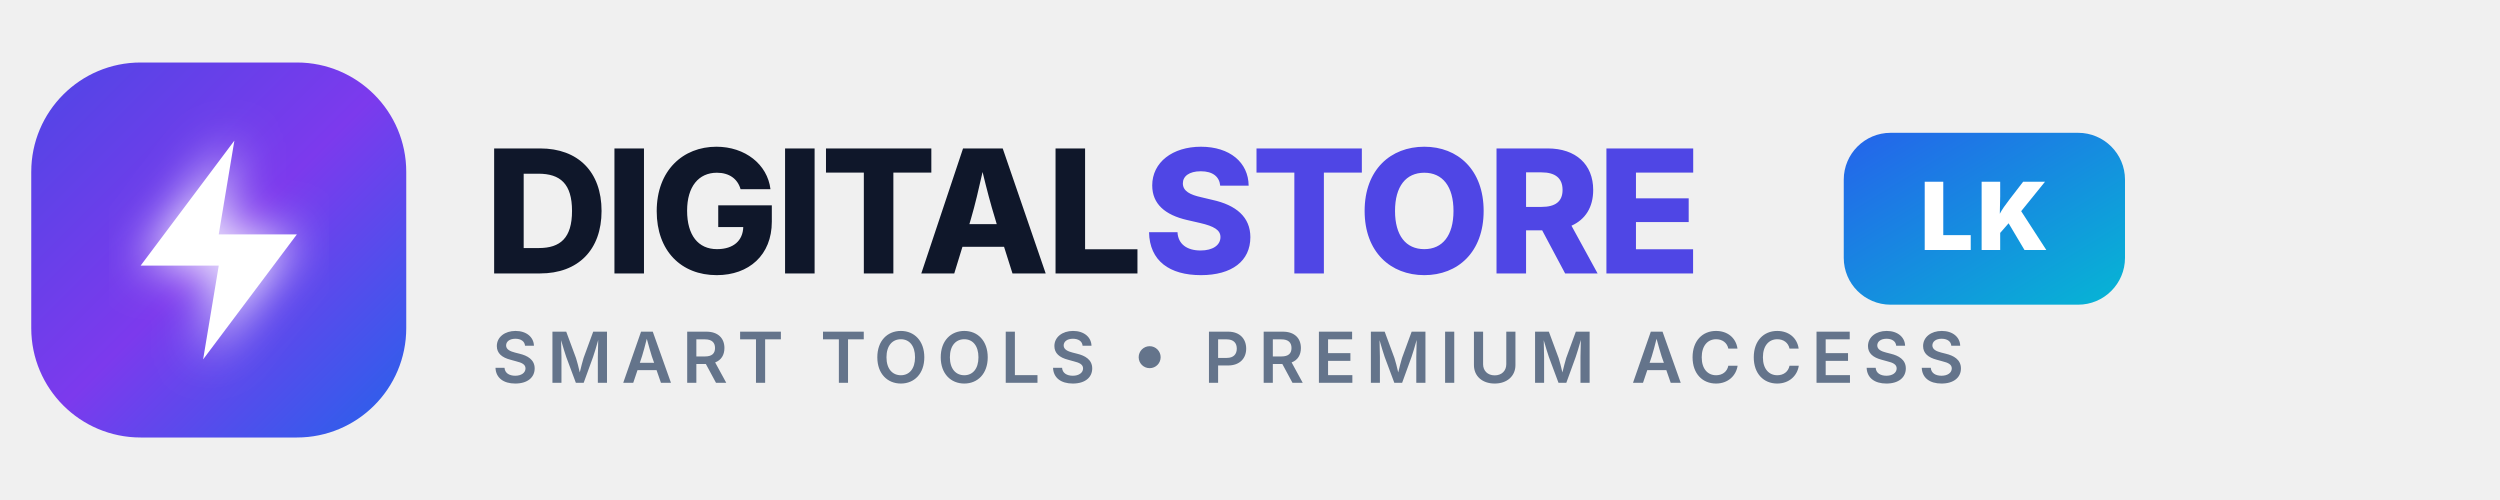
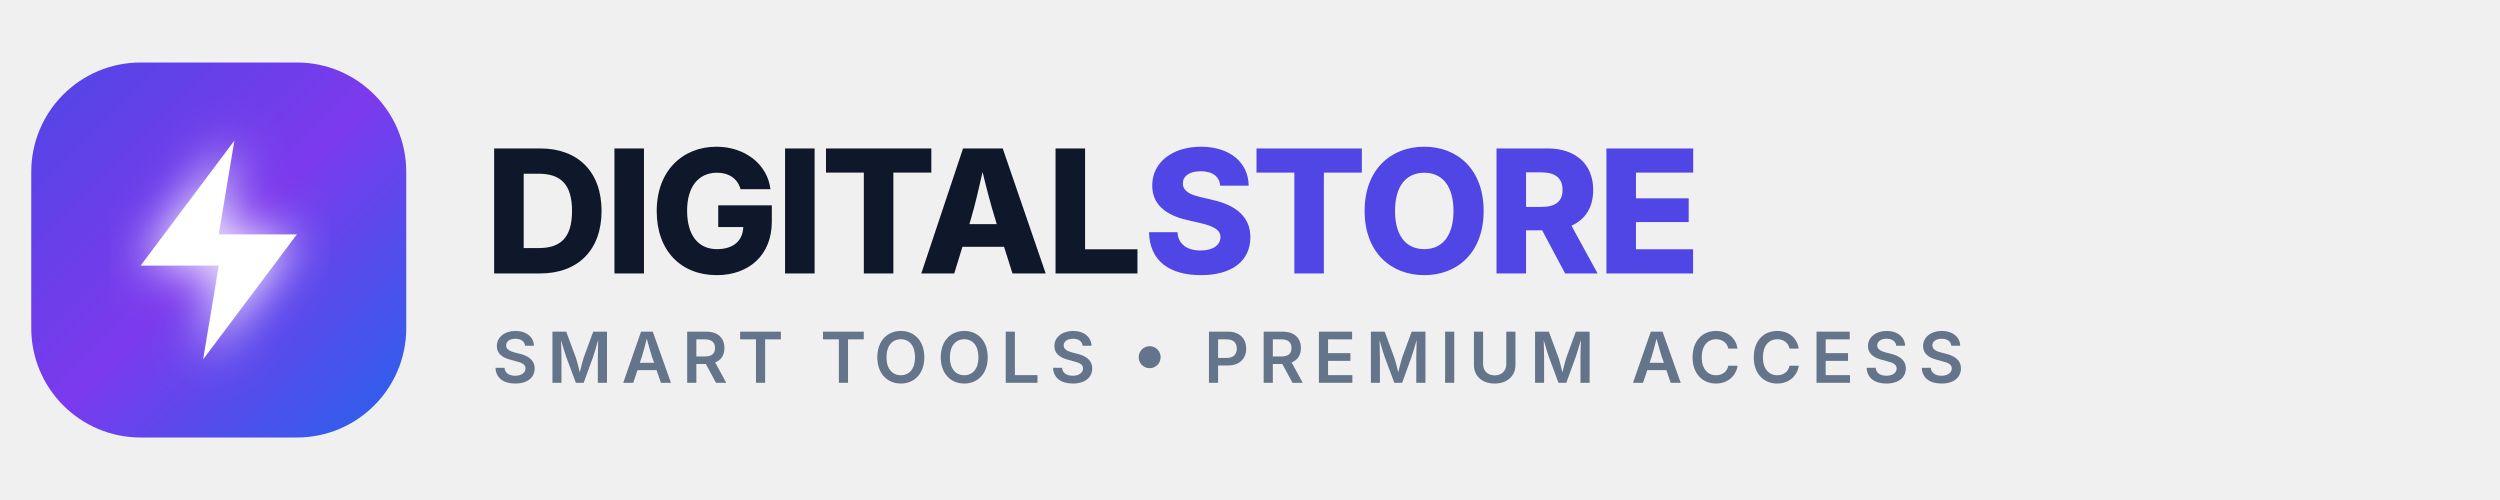
<svg xmlns="http://www.w3.org/2000/svg" viewBox="0 0 320 64" fill="none">
  <defs>
    <linearGradient id="logo-grad" x1="0%" y1="0%" x2="100%" y2="100%">
      <stop offset="0%" stop-color="#4F46E5" />
      <stop offset="50%" stop-color="#7C3AED" />
      <stop offset="100%" stop-color="#2563EB" />
    </linearGradient>
    <linearGradient id="badge-grad" x1="0%" y1="0%" x2="100%" y2="100%">
      <stop offset="0%" stop-color="#2563EB" />
      <stop offset="100%" stop-color="#06B6D4" />
    </linearGradient>
    <filter id="glow" x="-20%" y="-20%" width="140%" height="140%">
      <feGaussianBlur stdDeviation="3" result="blur" />
      <feComposite in="SourceGraphic" in2="blur" operator="over" />
    </filter>
  </defs>
  <g transform="translate(4, 8)">
    <rect width="48" height="48" rx="14" fill="url(#logo-grad)" />
    <path d="M26 10L14 26H24L22 38L34 22H24L26 10Z" fill="white" filter="url(#glow)" />
  </g>
  <text x="62" y="35" font-family="Plus Jakarta Sans, Inter, system-ui, -apple-system, sans-serif" font-size="22" font-weight="800" fill="#0F172A" letter-spacing="-0.5">
    DIGITAL<tspan fill="#4F46E5">STORE</tspan>
  </text>
-   <g transform="translate(236, 17)">
-     <rect width="36" height="22" rx="6" fill="url(#badge-grad)" />
-     <text x="18" y="15" font-family="Plus Jakarta Sans, Inter, system-ui, -apple-system, sans-serif" font-size="12" font-weight="900" fill="#FFFFFF" text-anchor="middle" letter-spacing="0.5">
-       LK
-     </text>
-   </g>
  <text x="63" y="49" font-family="Plus Jakarta Sans, Inter, system-ui, -apple-system, sans-serif" font-size="9" font-weight="600" fill="#64748B" letter-spacing="1.2">
    SMART TOOLS • PREMIUM ACCESS
  </text>
</svg>
